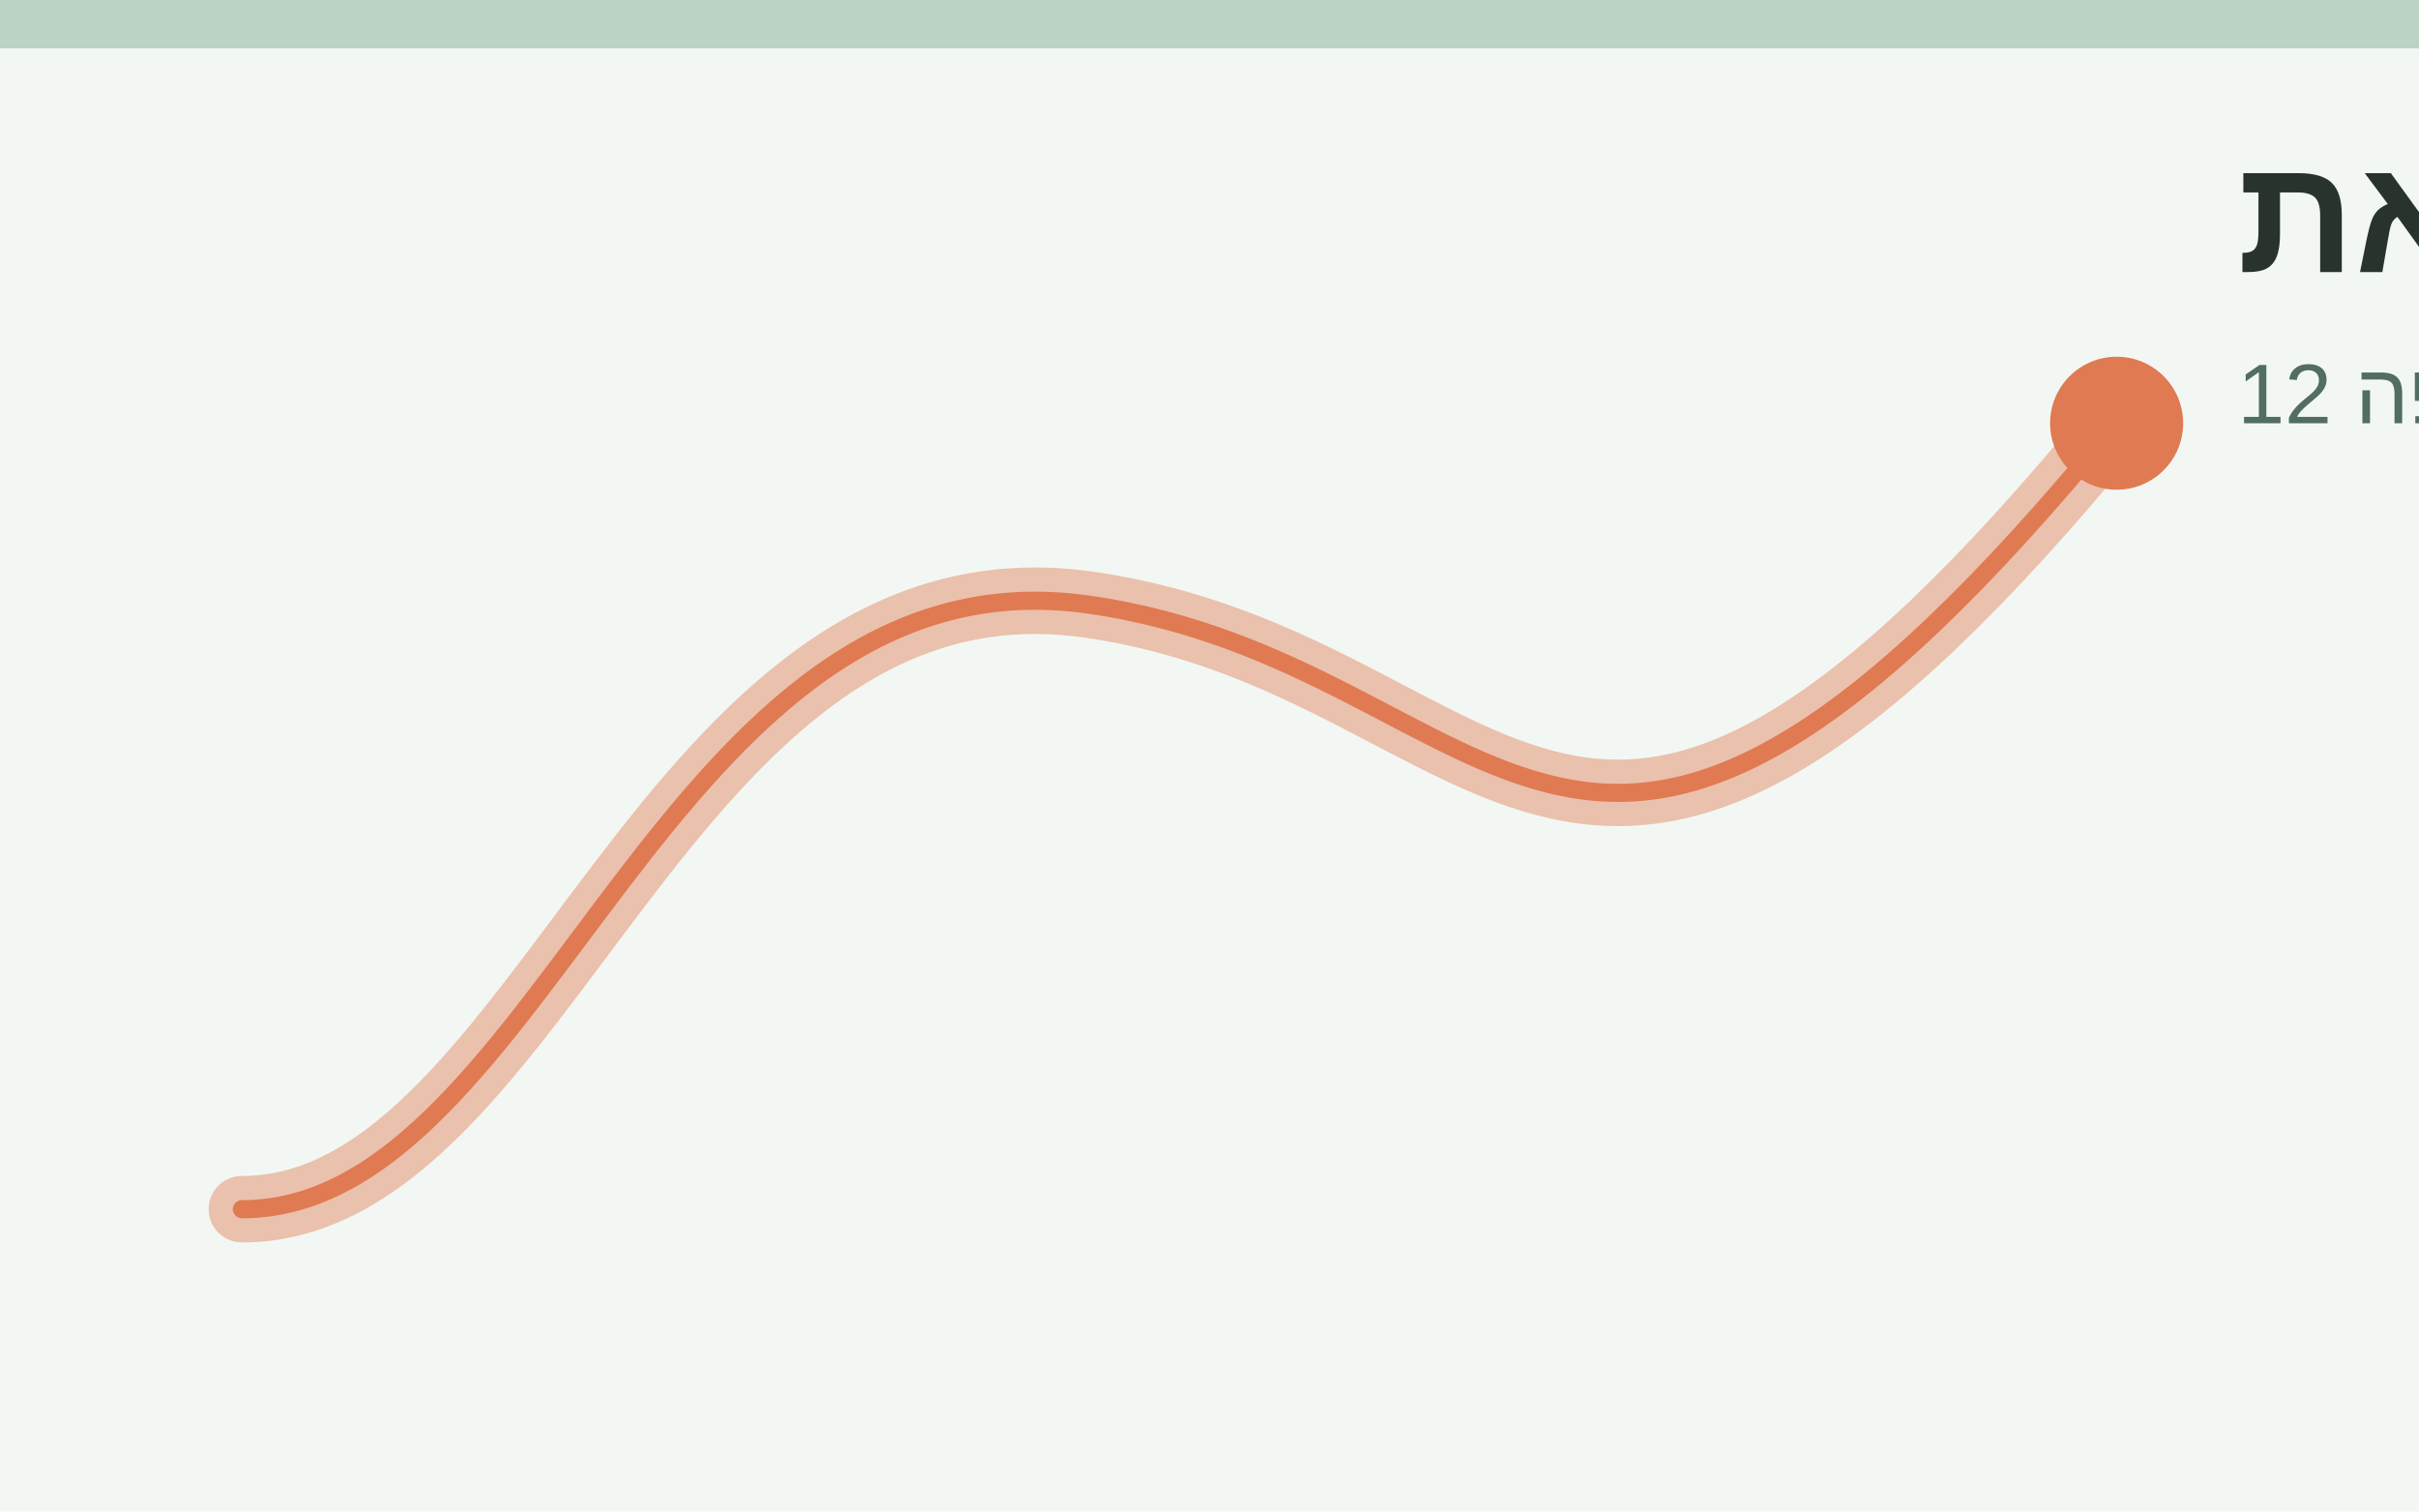
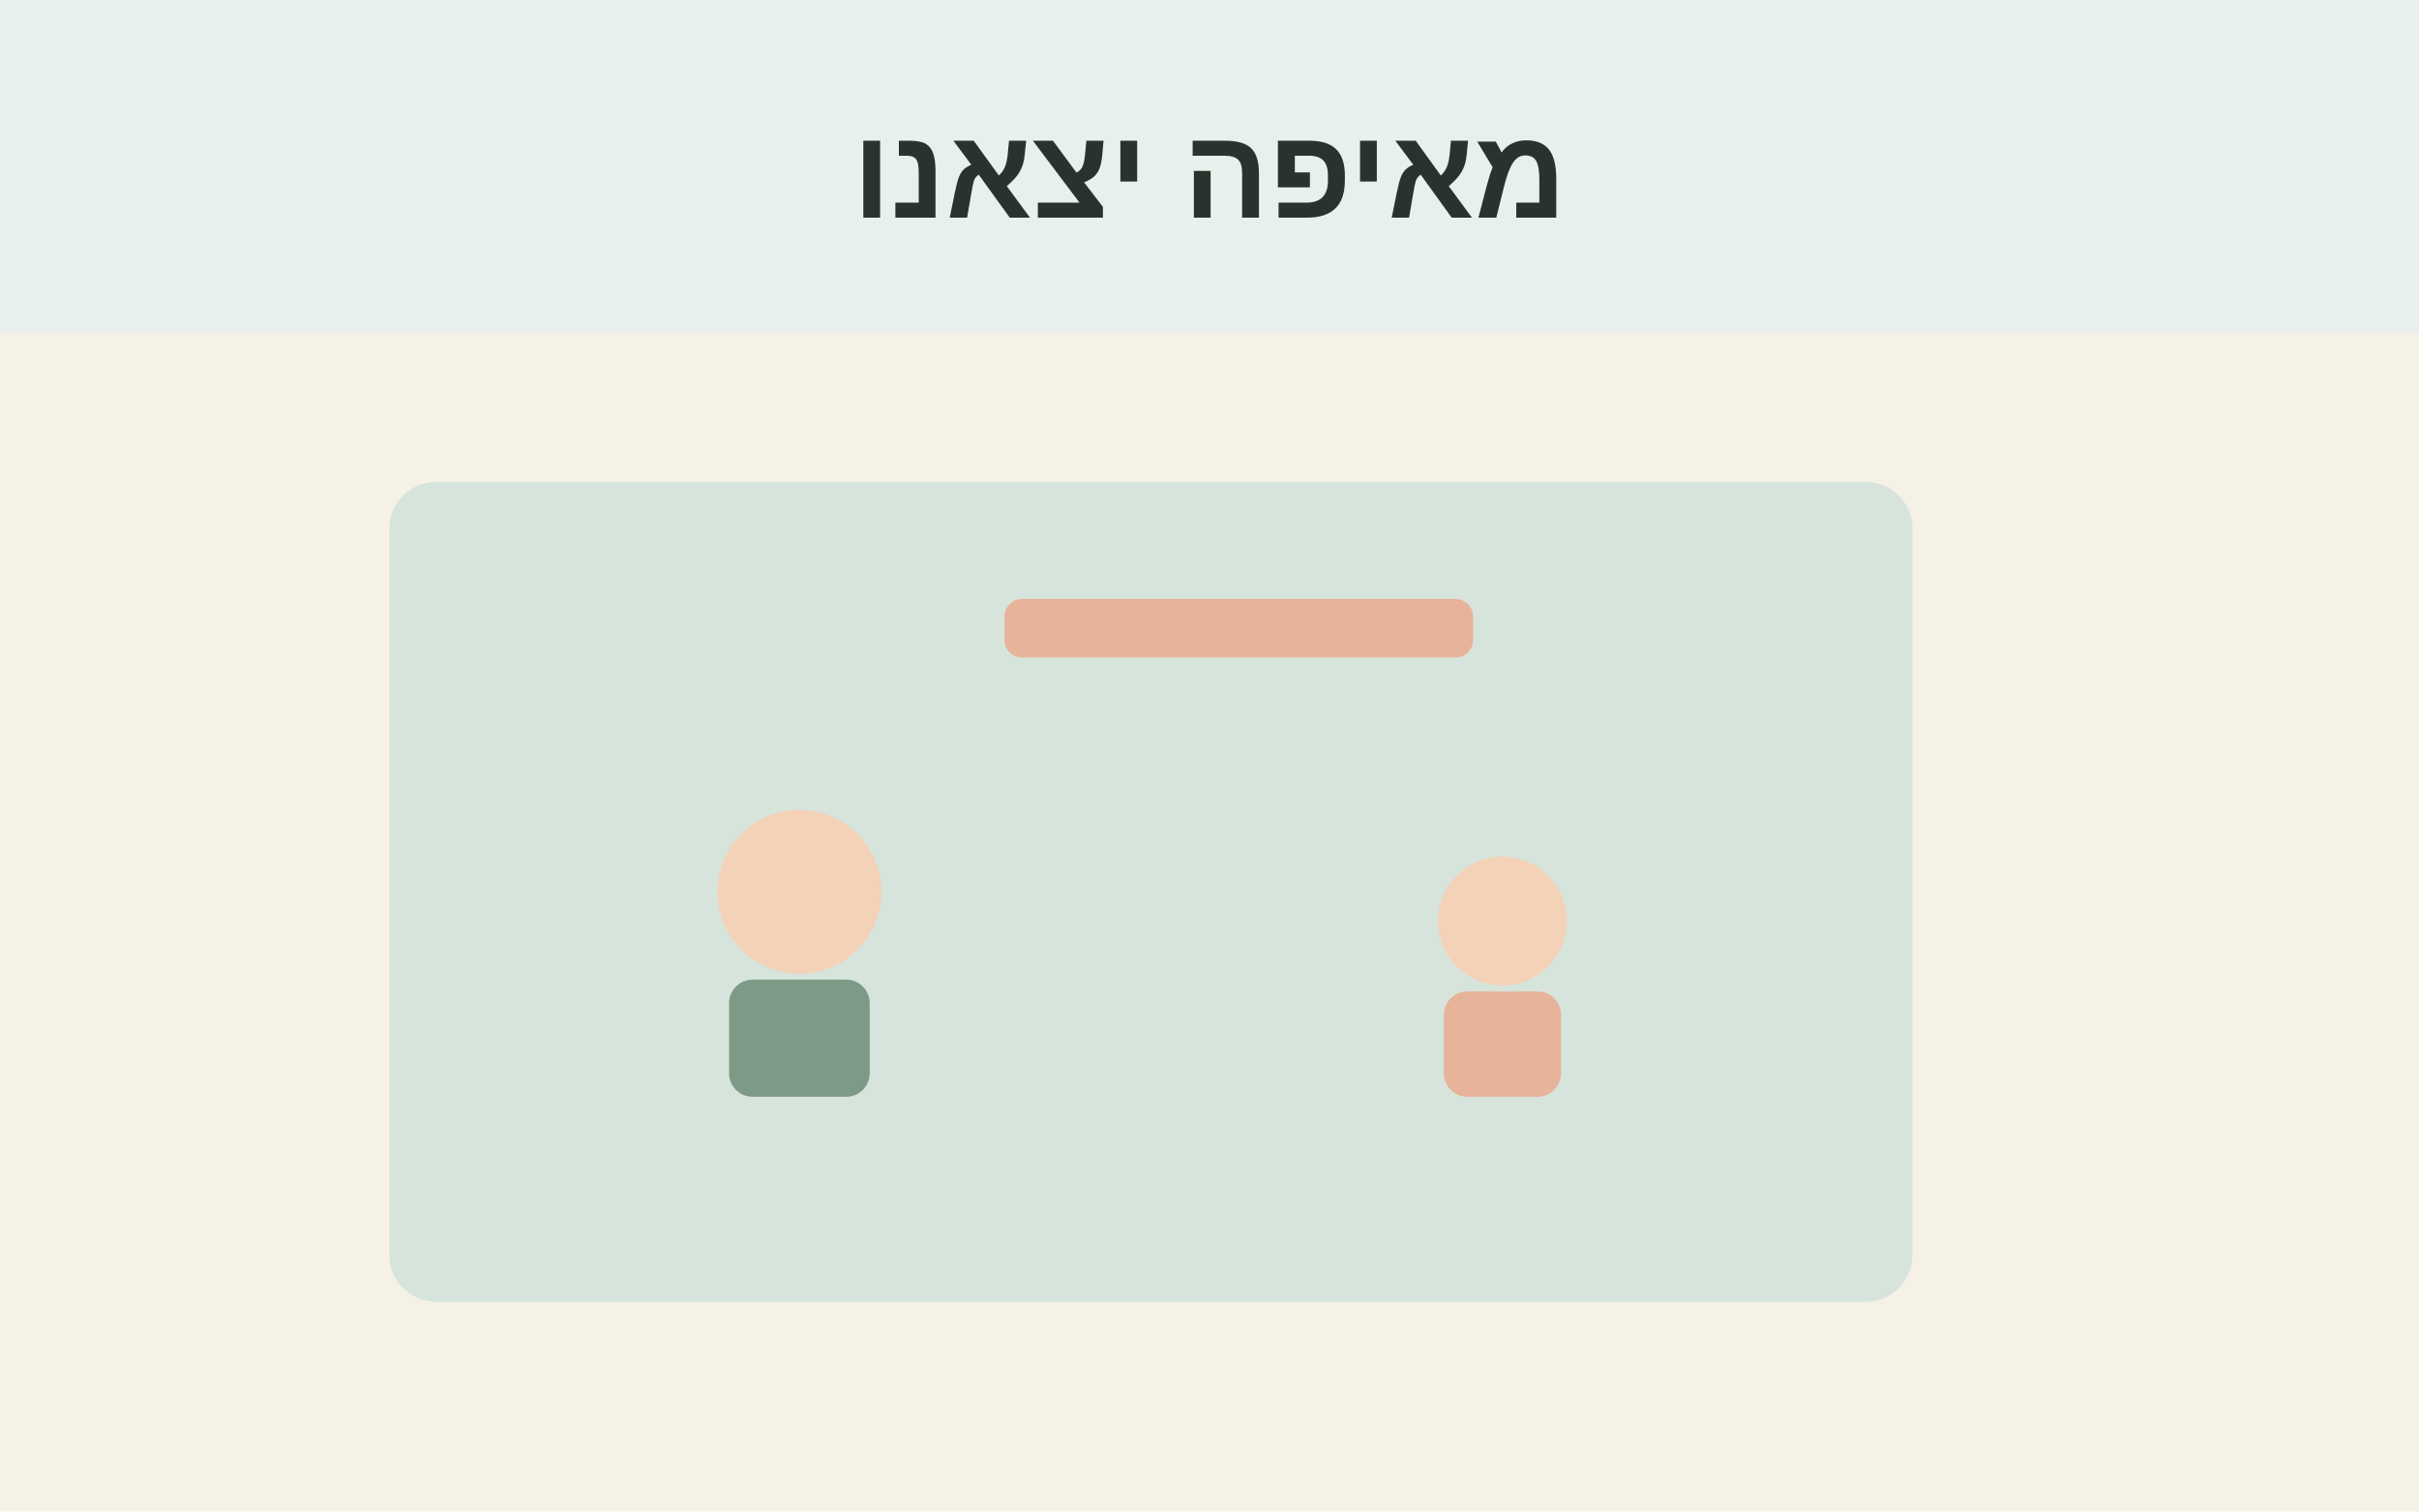
<svg xmlns="http://www.w3.org/2000/svg" viewBox="0 0 800 500">
-   <rect width="800" height="500" fill="#f3f7f4" />
-   <rect width="800" height="16" fill="#bbd3c5" />
-   <path d="M80 400 C 180 400 220 180 360 200 C 500 220 520 360 700 140" fill="none" stroke="#eac1ad" stroke-width="22" stroke-linecap="round" />
-   <path d="M80 400 C 180 400 220 180 360 200 C 500 220 520 360 700 140" fill="none" stroke="#e07a52" stroke-width="6" stroke-linecap="round" />
-   <circle cx="700" cy="140" r="22" fill="#e07a52" />
-   <text x="740" y="90" text-anchor="end" fill="#29332e" font-family="Arial, sans-serif" font-size="54" font-weight="700" direction="rtl">מי אני בכיתה הזאת</text>
-   <text x="740" y="140" text-anchor="end" fill="#526d61" font-family="Arial, sans-serif" font-size="28" direction="rtl">חיפה 12</text>
+   <rect width="800" height="500" fill="#f6f1e7" />
+   <rect x="0" y="0" width="800" height="110" fill="#e7f0ea" />
+   <text x="400" y="72" text-anchor="middle" fill="#29332e" font-family="Arial, sans-serif" font-size="42" font-weight="700" direction="rtl">מאיפה יצאנו</text>
+   <svg x="90" y="120" width="620" height="350" viewBox="0 0 640 360">
+     <rect x="40" y="40" width="520" height="280" rx="16" fill="#d7e4dc" />
+     <rect x="250" y="80" width="160" height="20" rx="6" fill="#e7b39a" />
+     <circle cx="180" cy="180" r="28" fill="#f3d2b8" />
+     <rect x="156" y="210" width="48" height="40" rx="8" fill="#7d9a86" />
+     <circle cx="420" cy="190" r="22" fill="#f3d2b8" />
+     <rect x="400" y="214" width="40" height="36" rx="8" fill="#e7b39a" />
+   </svg>
</svg>
